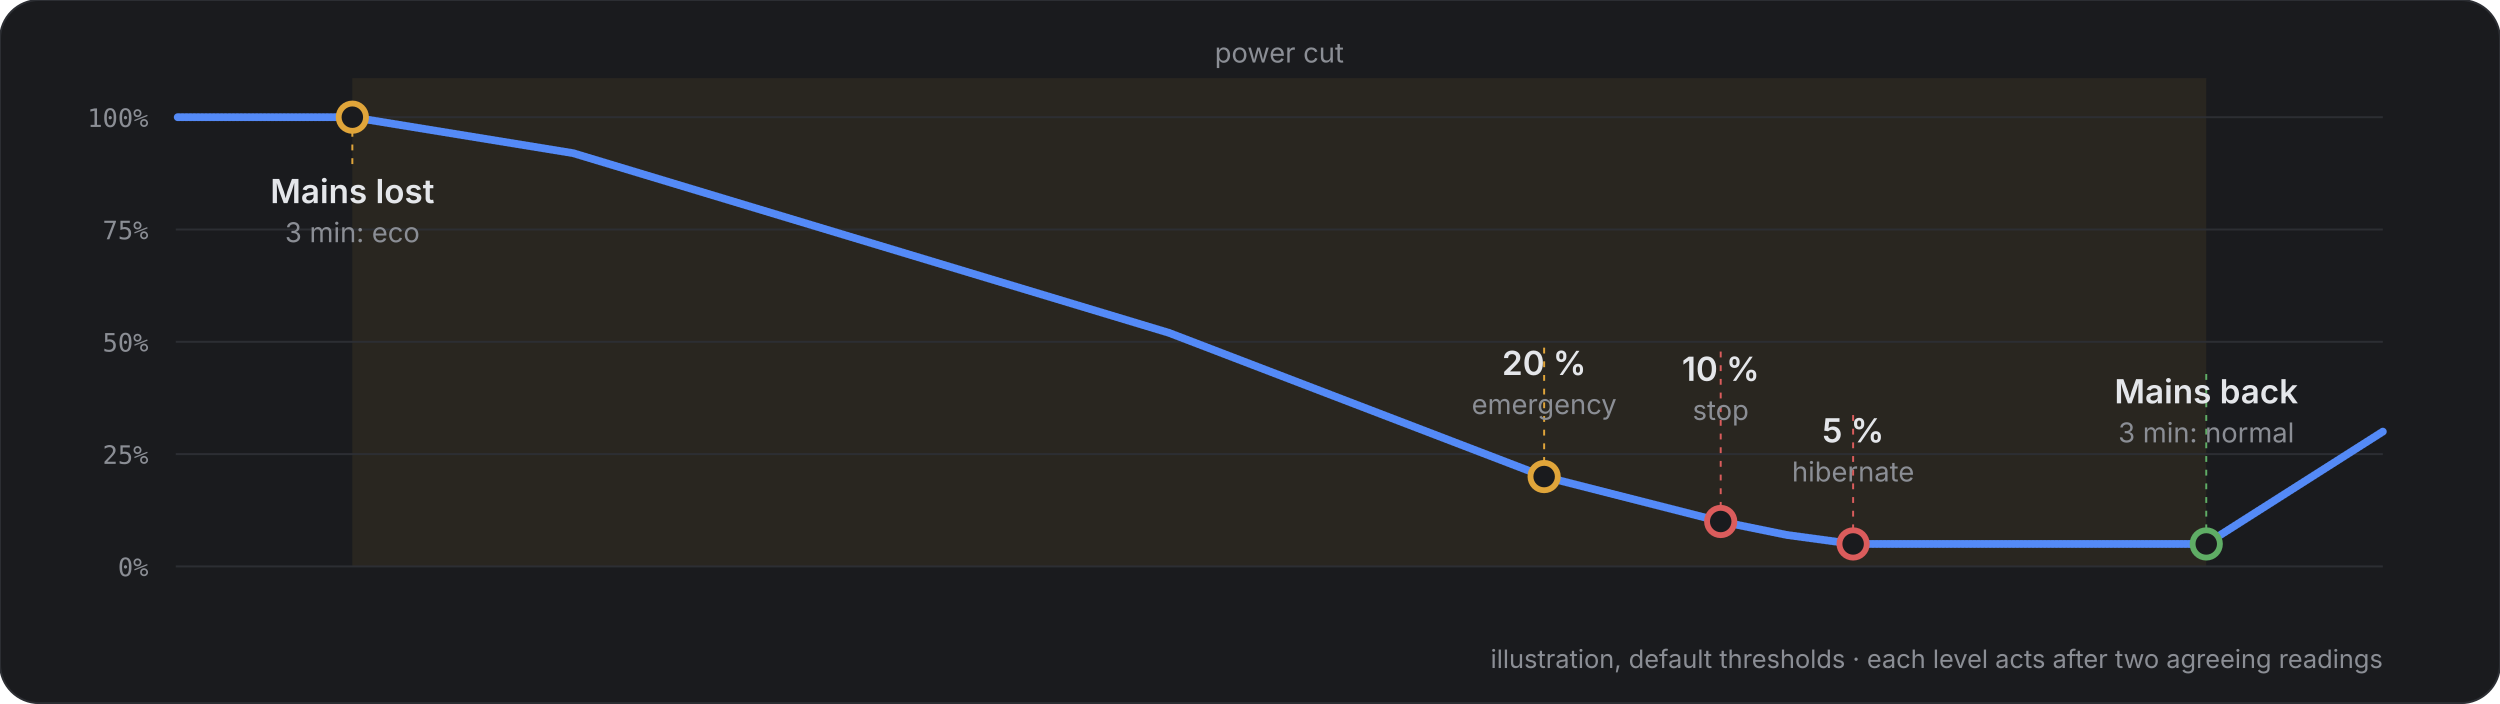
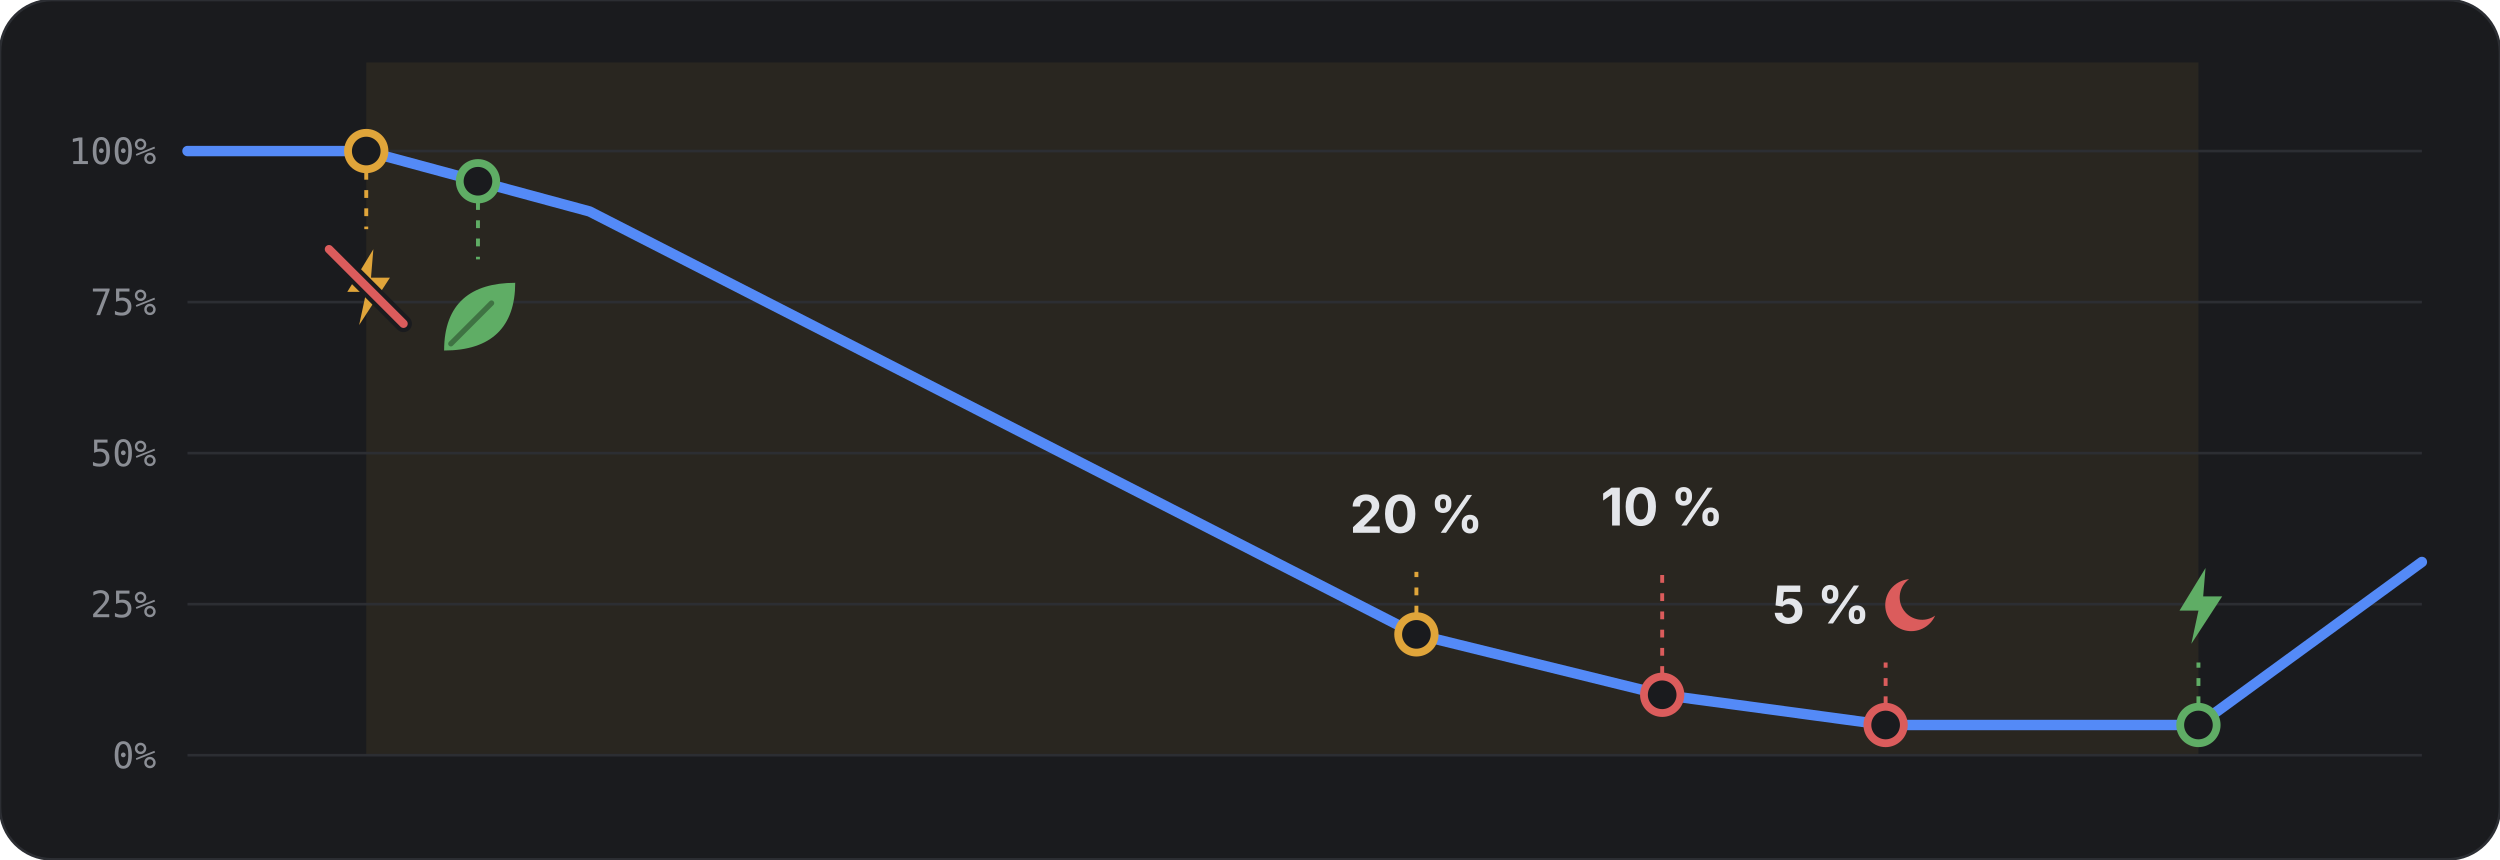
- <svg xmlns="http://www.w3.org/2000/svg" width="1280" height="360" viewBox="0 0 1280 360" role="img" aria-label="Battery level through one power cut and what Bluetti Watcher does at each default threshold">
+ <svg xmlns="http://www.w3.org/2000/svg" width="960" height="330" viewBox="0 0 960 330" role="img" aria-label="Battery level through one power cut and the default thresholds: mains lost, eco, 20 %, 10 %, 5 % hibernate, mains back">
  <style>
- .curve{stroke-dasharray:1;stroke-dashoffset:1;animation:draw 3s ease-out forwards}
- @keyframes draw{to{stroke-dashoffset:0}}
+ .curve{stroke-dasharray:927;stroke-dashoffset:0;animation:draw 3s ease-out backwards}
+ @keyframes draw{from{stroke-dashoffset:927}to{stroke-dashoffset:0}}
@media (prefers-reduced-motion: reduce) { * { animation: none !important; } }
- @media (prefers-reduced-motion: reduce) { .curve { stroke-dashoffset: 0; } }
</style>
-   <rect width="1280" height="360" rx="20" fill="#1a1b1e" stroke="#2c2e33" />
-   <rect x="180.4" y="40" width="949.2" height="250" fill="#e0a53a" fill-opacity=".08" />
-   <text x="655" y="32" text-anchor="middle" font-family="system-ui, -apple-system, &quot;Segoe UI&quot;, sans-serif" font-size="14" fill="#8b8e95">power cut</text>
-   <line x1="90" x2="1220" y1="290" y2="290" stroke="#2c2e33" />
-   <text x="76" y="295" text-anchor="end" font-family="ui-monospace, SFMono-Regular, Consolas, monospace" font-size="13" fill="#8b8e95">0%</text>
-   <line x1="90" x2="1220" y1="232.5" y2="232.5" stroke="#2c2e33" />
-   <text x="76" y="237.5" text-anchor="end" font-family="ui-monospace, SFMono-Regular, Consolas, monospace" font-size="13" fill="#8b8e95">25%</text>
-   <line x1="90" x2="1220" y1="175" y2="175" stroke="#2c2e33" />
-   <text x="76" y="180" text-anchor="end" font-family="ui-monospace, SFMono-Regular, Consolas, monospace" font-size="13" fill="#8b8e95">50%</text>
-   <line x1="90" x2="1220" y1="117.5" y2="117.5" stroke="#2c2e33" />
-   <text x="76" y="122.5" text-anchor="end" font-family="ui-monospace, SFMono-Regular, Consolas, monospace" font-size="13" fill="#8b8e95">75%</text>
-   <line x1="90" x2="1220" y1="60" y2="60" stroke="#2c2e33" />
-   <text x="76" y="65" text-anchor="end" font-family="ui-monospace, SFMono-Regular, Consolas, monospace" font-size="13" fill="#8b8e95">100%</text>
-   <path class="curve" pathLength="1" d="M90.0 60.0 L180.4 60.0 L293.4 78.4 L598.5 170.4 L790.6 244.0 L881.0 267.0 L914.9 273.9 L948.8 278.5 L1129.6 278.5 L1220.0 221.0" fill="none" stroke="#548af7" stroke-width="4" stroke-linejoin="round" stroke-linecap="round" />
-   <line x1="180.4" y1="60" x2="180.4" y2="88" stroke="#e0a53a" stroke-dasharray="3 4" />
-   <circle cx="180.4" cy="60" r="7" fill="#1a1b1e" stroke="#e0a53a" stroke-width="3" />
-   <text x="180.4" y="104" text-anchor="middle" font-family="system-ui, -apple-system, &quot;Segoe UI&quot;, sans-serif" font-size="17" font-weight="600" fill="#e4e6ea">Mains lost</text>
-   <text x="180.4" y="124" text-anchor="middle" font-family="system-ui, -apple-system, &quot;Segoe UI&quot;, sans-serif" font-size="14" fill="#8b8e95">3 min: eco</text>
-   <line x1="790.6" y1="244" x2="790.6" y2="176" stroke="#e0a53a" stroke-dasharray="3 4" />
-   <circle cx="790.6" cy="244" r="7" fill="#1a1b1e" stroke="#e0a53a" stroke-width="3" />
-   <text x="790.6" y="192" text-anchor="middle" font-family="system-ui, -apple-system, &quot;Segoe UI&quot;, sans-serif" font-size="17" font-weight="600" fill="#e4e6ea">20 %</text>
-   <text x="790.6" y="212" text-anchor="middle" font-family="system-ui, -apple-system, &quot;Segoe UI&quot;, sans-serif" font-size="14" fill="#8b8e95">emergency</text>
-   <line x1="881" y1="267" x2="881" y2="179" stroke="#db5c5c" stroke-dasharray="3 4" />
-   <circle cx="881" cy="267" r="7" fill="#1a1b1e" stroke="#db5c5c" stroke-width="3" />
-   <text x="881" y="195" text-anchor="middle" font-family="system-ui, -apple-system, &quot;Segoe UI&quot;, sans-serif" font-size="17" font-weight="600" fill="#e4e6ea">10 %</text>
-   <text x="881" y="215" text-anchor="middle" font-family="system-ui, -apple-system, &quot;Segoe UI&quot;, sans-serif" font-size="14" fill="#8b8e95">stop</text>
-   <line x1="948.8" y1="278.5" x2="948.8" y2="210.5" stroke="#db5c5c" stroke-dasharray="3 4" />
-   <circle cx="948.8" cy="278.5" r="7" fill="#1a1b1e" stroke="#db5c5c" stroke-width="3" />
-   <text x="948.8" y="226.5" text-anchor="middle" font-family="system-ui, -apple-system, &quot;Segoe UI&quot;, sans-serif" font-size="17" font-weight="600" fill="#e4e6ea">5 %</text>
-   <text x="948.8" y="246.5" text-anchor="middle" font-family="system-ui, -apple-system, &quot;Segoe UI&quot;, sans-serif" font-size="14" fill="#8b8e95">hibernate</text>
-   <line x1="1129.6" y1="278.5" x2="1129.6" y2="190.5" stroke="#5fad65" stroke-dasharray="3 4" />
-   <circle cx="1129.6" cy="278.5" r="7" fill="#1a1b1e" stroke="#5fad65" stroke-width="3" />
-   <text x="1129.6" y="206.5" text-anchor="middle" font-family="system-ui, -apple-system, &quot;Segoe UI&quot;, sans-serif" font-size="17" font-weight="600" fill="#e4e6ea">Mains back</text>
-   <text x="1129.6" y="226.5" text-anchor="middle" font-family="system-ui, -apple-system, &quot;Segoe UI&quot;, sans-serif" font-size="14" fill="#8b8e95">3 min: normal</text>
-   <text x="1220" y="342" text-anchor="end" font-family="system-ui, -apple-system, &quot;Segoe UI&quot;, sans-serif" font-size="13" fill="#8b8e95">illustration, default thresholds · each level acts after two agreeing readings</text>
+   <rect width="960" height="330" rx="20" fill="#1a1b1e" stroke="#2c2e33" />
+   <rect x="140.64" y="24" width="703.56" height="266" fill="#e0a53a" fill-opacity=".08" />
+   <line x1="72" x2="930" y1="290" y2="290" stroke="#2c2e33" />
+   <text x="60" y="295" text-anchor="end" font-family="ui-monospace, SFMono-Regular, Consolas, monospace" font-size="14" fill="#8b8e95">0%</text>
+   <line x1="72" x2="930" y1="232" y2="232" stroke="#2c2e33" />
+   <text x="60" y="237" text-anchor="end" font-family="ui-monospace, SFMono-Regular, Consolas, monospace" font-size="14" fill="#8b8e95">25%</text>
+   <line x1="72" x2="930" y1="174" y2="174" stroke="#2c2e33" />
+   <text x="60" y="179" text-anchor="end" font-family="ui-monospace, SFMono-Regular, Consolas, monospace" font-size="14" fill="#8b8e95">50%</text>
+   <line x1="72" x2="930" y1="116" y2="116" stroke="#2c2e33" />
+   <text x="60" y="121" text-anchor="end" font-family="ui-monospace, SFMono-Regular, Consolas, monospace" font-size="14" fill="#8b8e95">75%</text>
+   <line x1="72" x2="930" y1="58" y2="58" stroke="#2c2e33" />
+   <text x="60" y="63" text-anchor="end" font-family="ui-monospace, SFMono-Regular, Consolas, monospace" font-size="14" fill="#8b8e95">100%</text>
+   <path class="curve" d="M72.0 58.0 L140.6 58.0 L226.4 81.2 L543.9 243.6 L638.3 266.8 L724.1 278.4 L844.2 278.4 L930.0 215.8" fill="none" stroke="#548af7" stroke-width="4" stroke-linejoin="round" stroke-linecap="round" />
+   <line x1="140.64" y1="66" x2="140.64" y2="88" stroke="#e0a53a" stroke-width="1.5" stroke-dasharray="3 4" />
+   <circle cx="140.64" cy="58" r="7" fill="#1a1b1e" stroke="#e0a53a" stroke-width="3" />
+   <g transform="translate(140.64 110) scale(1.3) translate(-140.64 -110)">
+     <path transform="translate(133.64 99) scale(.35)" d="M26 0 L4 36 H20 L14 64 L40 24 H24 Z" fill="#e0a53a" />
+     <line x1="129.64" y1="99" x2="151.64" y2="121" stroke="#1a1b1e" stroke-width="5" stroke-linecap="round" />
+     <line x1="129.64" y1="99" x2="151.64" y2="121" stroke="#db5c5c" stroke-width="2.5" stroke-linecap="round" />
+   </g>
+   <line x1="183.54" y1="77.6" x2="183.54" y2="99.6" stroke="#5fad65" stroke-width="1.5" stroke-dasharray="3 4" />
+   <circle cx="183.54" cy="69.6" r="7" fill="#1a1b1e" stroke="#5fad65" stroke-width="3" />
+   <g transform="translate(183.54 121.6) scale(1.3) translate(-183.54 -121.6)">
+     <g transform="translate(172.54 110.6)">
+       <path d="M1 21 C1 7 9 1 22 1 C22 14 15 21 1 21 Z" fill="#5fad65" />
+       <path d="M3 19 L15 7" stroke="#00000055" stroke-width="1.6" stroke-linecap="round" />
+     </g>
+   </g>
+   <line x1="543.9" y1="235.6" x2="543.9" y2="219.6" stroke="#e0a53a" stroke-width="1.5" stroke-dasharray="3 4" />
+   <circle cx="543.9" cy="243.6" r="7" fill="#1a1b1e" stroke="#e0a53a" stroke-width="3" />
+   <text x="543.9" y="204.6" text-anchor="middle" font-family="system-ui, -apple-system, &quot;Segoe UI&quot;, sans-serif" font-size="20" font-weight="700" fill="#e4e6ea">20 %</text>
+   <line x1="638.28" y1="258.8" x2="638.28" y2="216.8" stroke="#db5c5c" stroke-width="1.5" stroke-dasharray="3 4" />
+   <circle cx="638.28" cy="266.8" r="7" fill="#1a1b1e" stroke="#db5c5c" stroke-width="3" />
+   <text x="638.28" y="201.8" text-anchor="middle" font-family="system-ui, -apple-system, &quot;Segoe UI&quot;, sans-serif" font-size="20" font-weight="700" fill="#e4e6ea">10 %</text>
+   <line x1="724.08" y1="270.4" x2="724.08" y2="254.4" stroke="#db5c5c" stroke-width="1.5" stroke-dasharray="3 4" />
+   <circle cx="724.08" cy="278.4" r="7" fill="#1a1b1e" stroke="#db5c5c" stroke-width="3" />
+   <text x="718.08" y="239.4" text-anchor="end" font-family="system-ui, -apple-system, &quot;Segoe UI&quot;, sans-serif" font-size="20" font-weight="700" fill="#e4e6ea">5 %</text>
+   <path transform="translate(725.08 222.4)" d="M8 0 A10 10 0 1 0 18 14 A8 8 0 0 1 8 0 Z" fill="#db5c5c" />
+   <line x1="844.2" y1="270.4" x2="844.2" y2="254.4" stroke="#5fad65" stroke-width="1.5" stroke-dasharray="3 4" />
+   <circle cx="844.2" cy="278.4" r="7" fill="#1a1b1e" stroke="#5fad65" stroke-width="3" />
+   <g transform="translate(844.2 232.4) scale(1.3) translate(-844.2 -232.4)">
+     <path transform="translate(837.2 221.4) scale(.35)" d="M26 0 L4 36 H20 L14 64 L40 24 H24 Z" fill="#5fad65" />
+   </g>
</svg>
